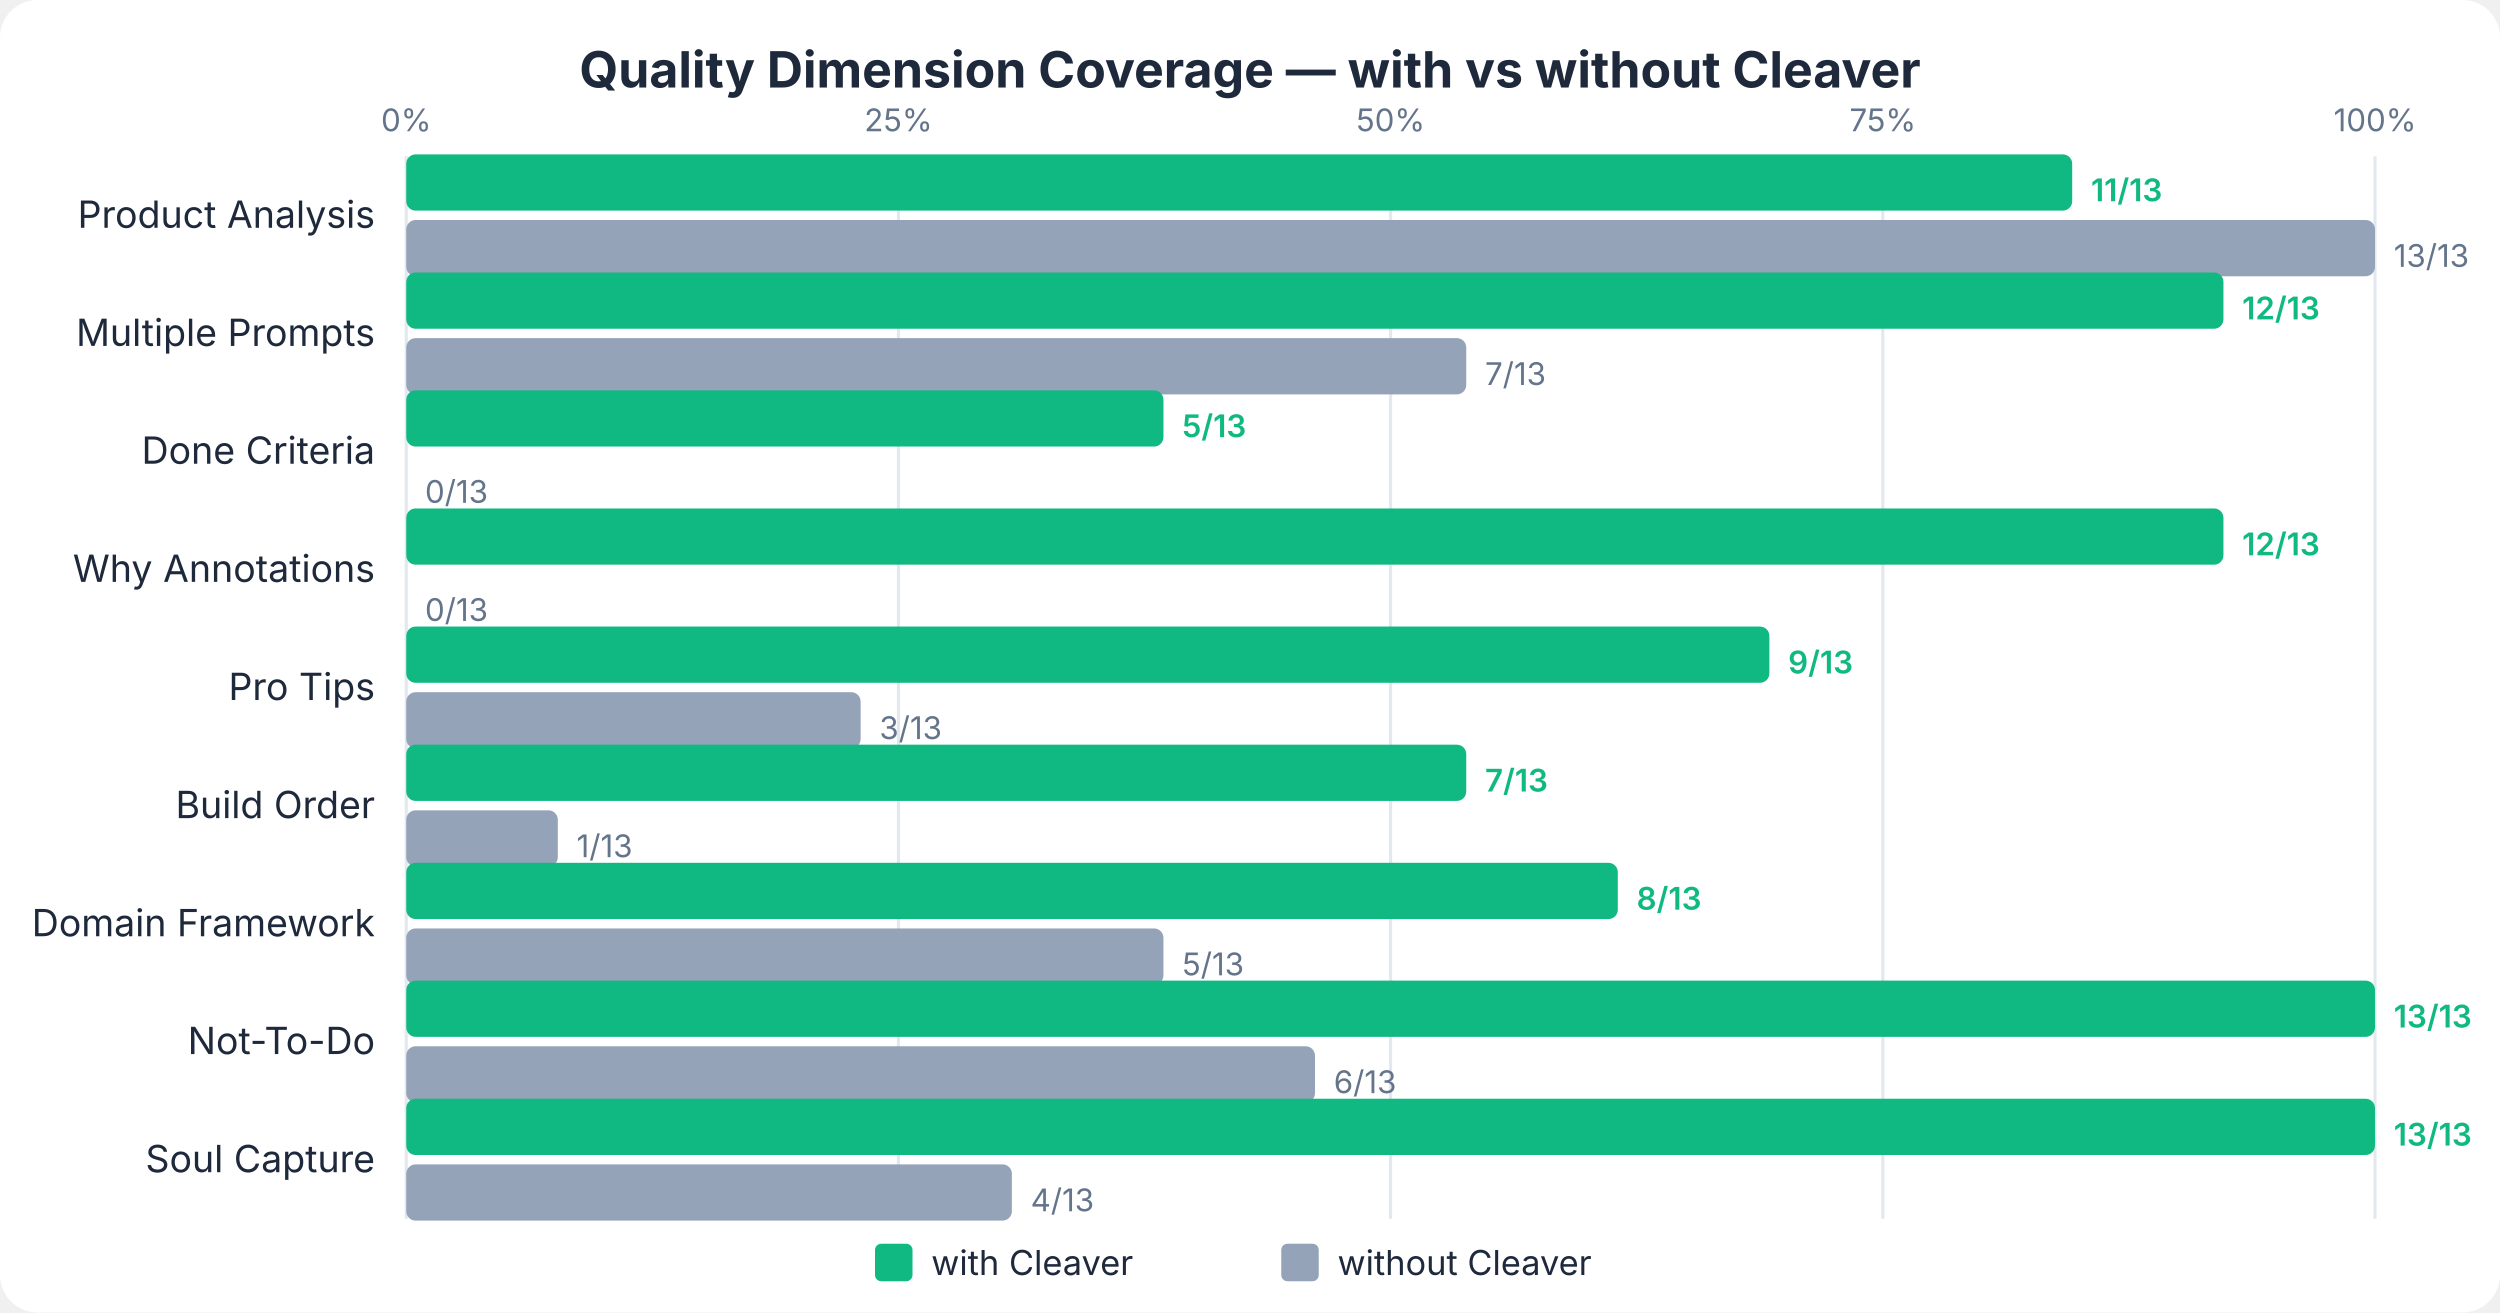
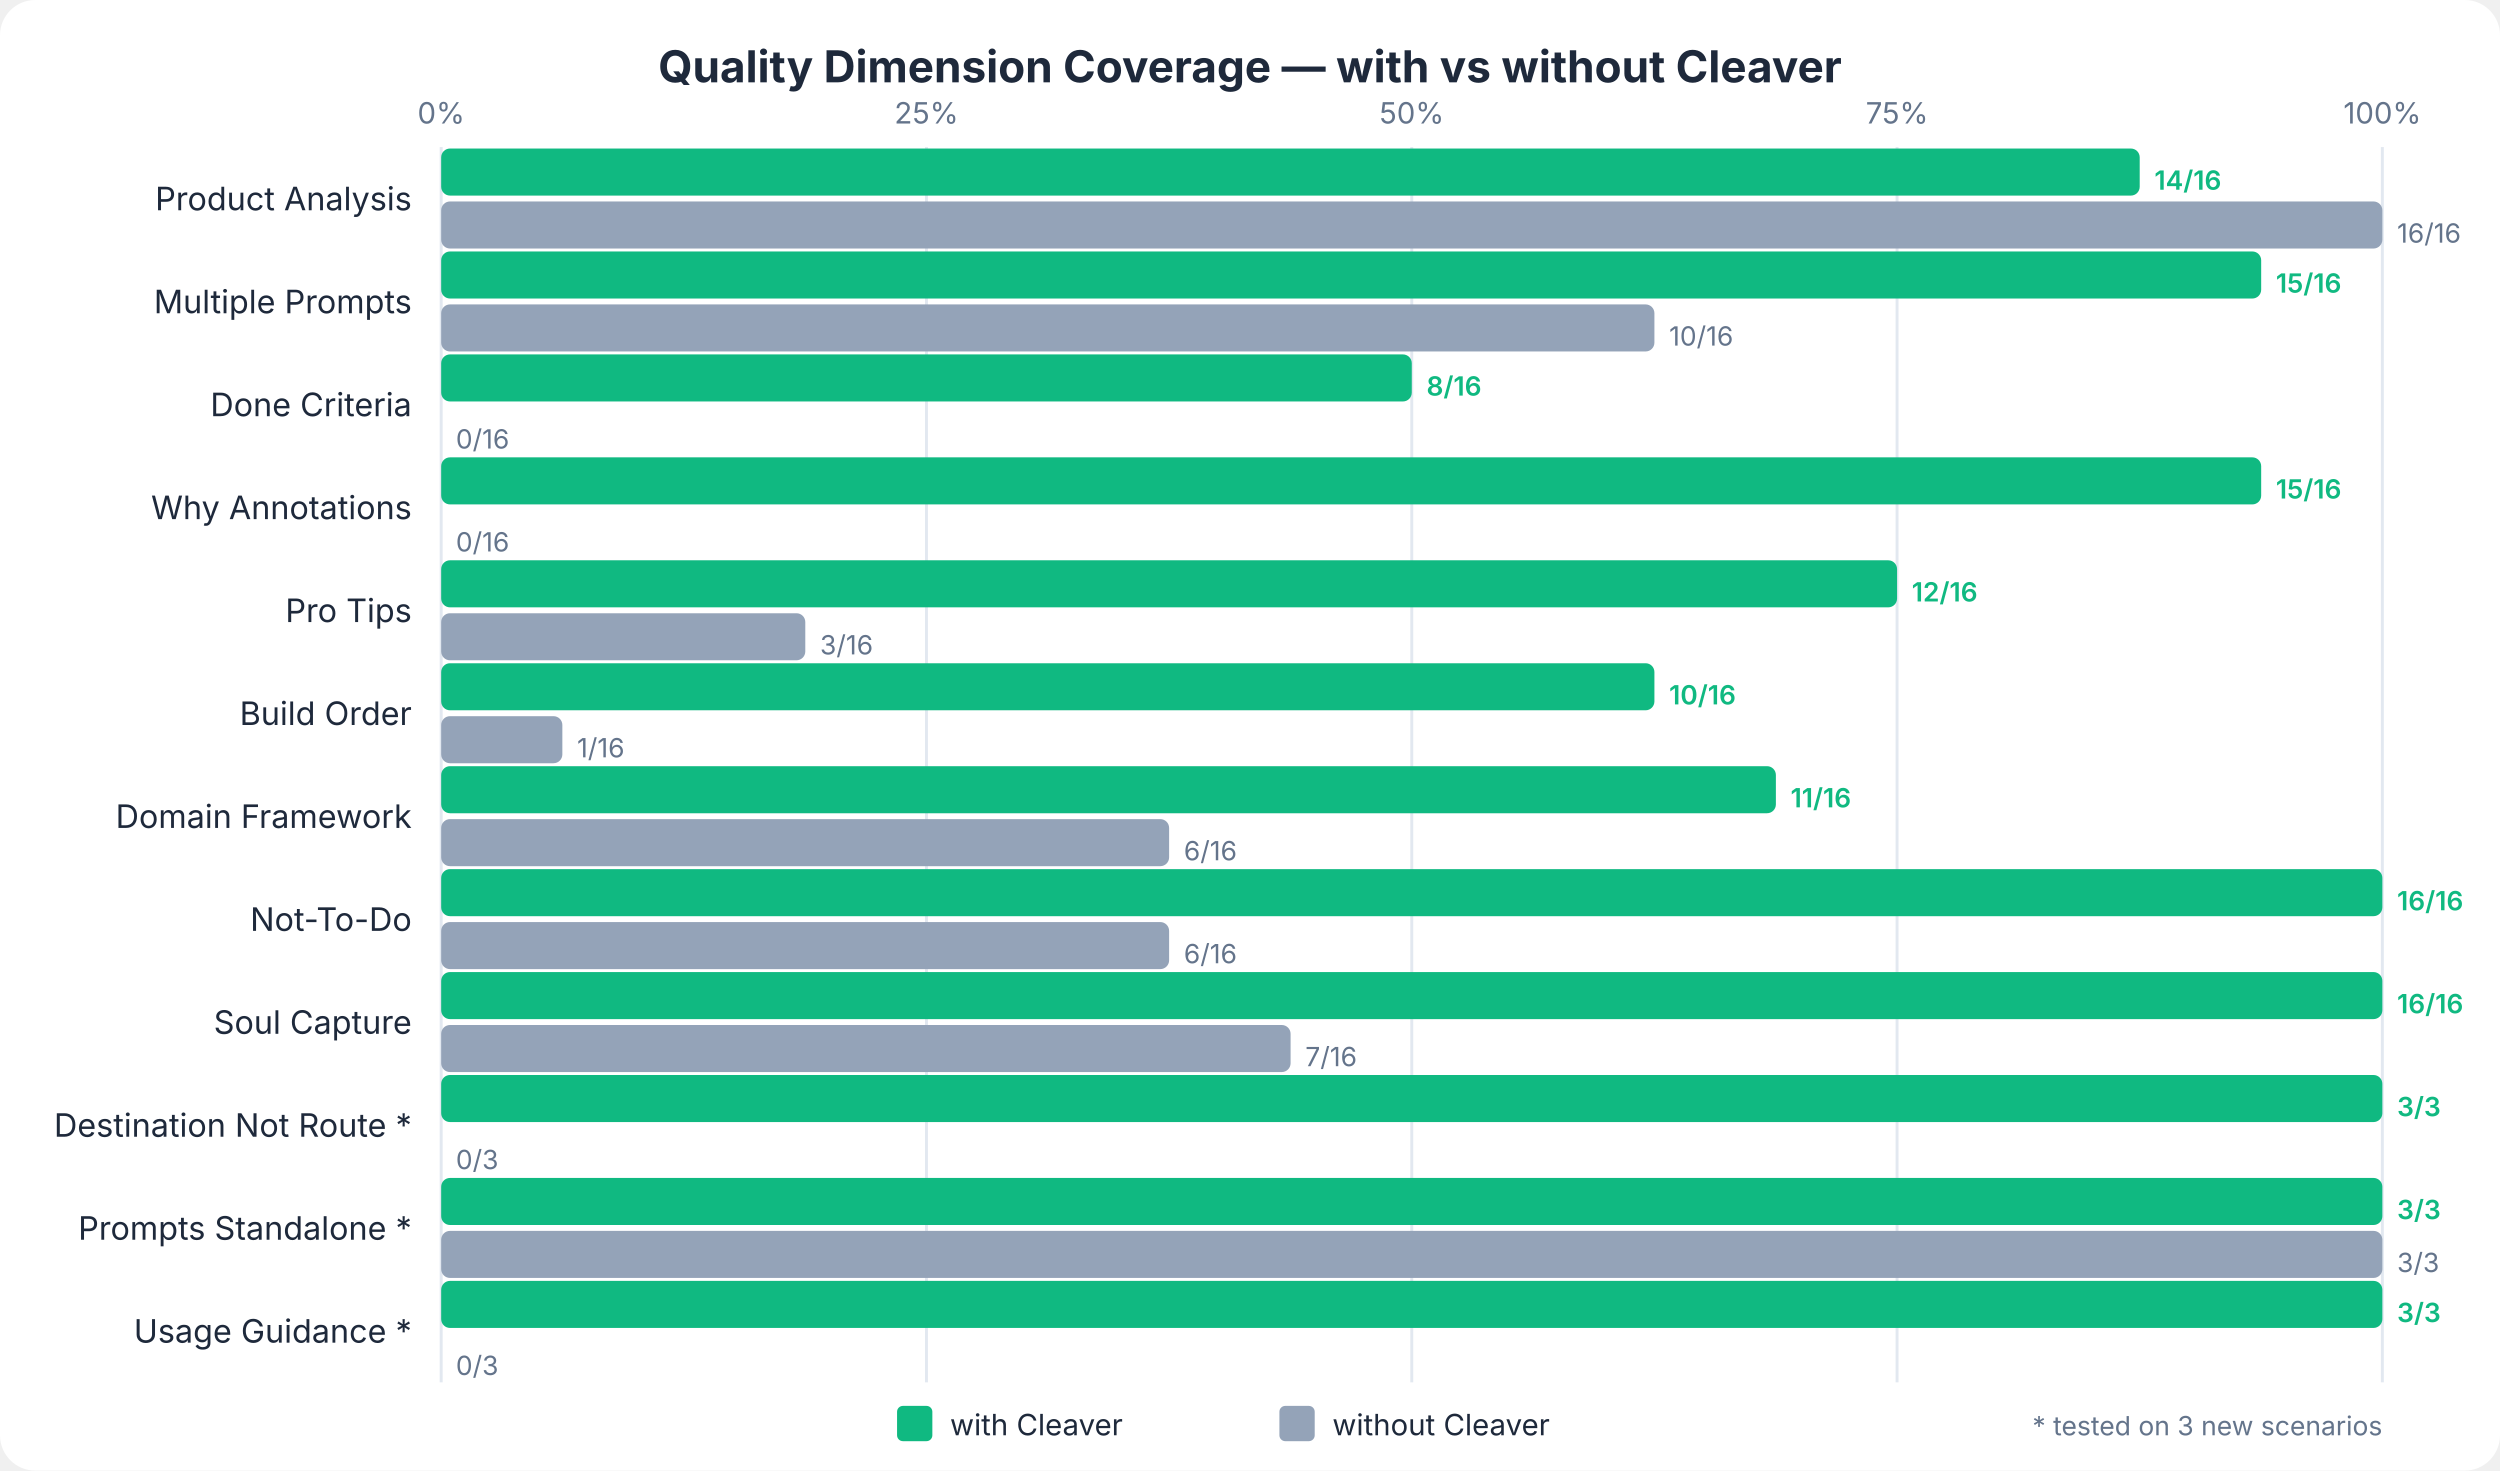
- <svg xmlns="http://www.w3.org/2000/svg" viewBox="0 0 800 420" font-family="system-ui,-apple-system,sans-serif">
-   <rect width="800" height="420" fill="#ffffff" rx="12" />
-   <text x="400.0" y="28" text-anchor="middle" font-size="16" font-weight="700" fill="#1e293b">Quality Dimension Coverage — with vs without Cleaver</text>
-   <line x1="130.0" y1="50" x2="130.0" y2="390" stroke="#e2e8f0" stroke-width="1" />
-   <text x="130.0" y="42" text-anchor="middle" font-size="10" fill="#64748b">0%</text>
-   <line x1="287.5" y1="50" x2="287.5" y2="390" stroke="#e2e8f0" stroke-width="1" />
-   <text x="287.5" y="42" text-anchor="middle" font-size="10" fill="#64748b">25%</text>
-   <line x1="445.0" y1="50" x2="445.0" y2="390" stroke="#e2e8f0" stroke-width="1" />
-   <text x="445.0" y="42" text-anchor="middle" font-size="10" fill="#64748b">50%</text>
-   <line x1="602.5" y1="50" x2="602.5" y2="390" stroke="#e2e8f0" stroke-width="1" />
-   <text x="602.5" y="42" text-anchor="middle" font-size="10" fill="#64748b">75%</text>
-   <line x1="760.0" y1="50" x2="760.0" y2="390" stroke="#e2e8f0" stroke-width="1" />
-   <text x="760.0" y="42" text-anchor="middle" font-size="10" fill="#64748b">100%</text>
-   <text x="120" y="72.9" text-anchor="end" font-size="12" fill="#1e293b">Product Analysis</text>
-   <rect x="130" y="49.4" width="533.1" height="18" fill="#10b981" rx="3" />
-   <text x="669.1" y="64.4" font-size="10" font-weight="600" fill="#10b981">11/13</text>
-   <rect x="130" y="70.4" width="630.0" height="18" fill="#94a3b8" rx="3" />
-   <text x="766.0" y="85.4" font-size="10" fill="#64748b">13/13</text>
-   <text x="120" y="110.7" text-anchor="end" font-size="12" fill="#1e293b">Multiple Prompts</text>
-   <rect x="130" y="87.2" width="581.5" height="18" fill="#10b981" rx="3" />
-   <text x="717.5" y="102.2" font-size="10" font-weight="600" fill="#10b981">12/13</text>
-   <rect x="130" y="108.2" width="339.2" height="18" fill="#94a3b8" rx="3" />
-   <text x="475.2" y="123.2" font-size="10" fill="#64748b">7/13</text>
-   <text x="120" y="148.4" text-anchor="end" font-size="12" fill="#1e293b">Done Criteria</text>
-   <rect x="130" y="124.9" width="242.3" height="18" fill="#10b981" rx="3" />
-   <text x="378.3" y="139.9" font-size="10" font-weight="600" fill="#10b981">5/13</text>
-   <rect x="130" y="145.9" width="0.0" height="18" fill="#94a3b8" rx="3" />
-   <text x="136.0" y="160.9" font-size="10" fill="#64748b">0/13</text>
-   <text x="120" y="186.2" text-anchor="end" font-size="12" fill="#1e293b">Why Annotations</text>
-   <rect x="130" y="162.7" width="581.5" height="18" fill="#10b981" rx="3" />
-   <text x="717.5" y="177.7" font-size="10" font-weight="600" fill="#10b981">12/13</text>
-   <rect x="130" y="183.7" width="0.0" height="18" fill="#94a3b8" rx="3" />
-   <text x="136.0" y="198.7" font-size="10" fill="#64748b">0/13</text>
-   <text x="120" y="224.0" text-anchor="end" font-size="12" fill="#1e293b">Pro Tips</text>
-   <rect x="130" y="200.5" width="436.2" height="18" fill="#10b981" rx="3" />
-   <text x="572.2" y="215.5" font-size="10" font-weight="600" fill="#10b981">9/13</text>
-   <rect x="130" y="221.5" width="145.4" height="18" fill="#94a3b8" rx="3" />
-   <text x="281.4" y="236.5" font-size="10" fill="#64748b">3/13</text>
-   <text x="120" y="261.8" text-anchor="end" font-size="12" fill="#1e293b">Build Order</text>
-   <rect x="130" y="238.3" width="339.2" height="18" fill="#10b981" rx="3" />
-   <text x="475.2" y="253.3" font-size="10" font-weight="600" fill="#10b981">7/13</text>
-   <rect x="130" y="259.3" width="48.5" height="18" fill="#94a3b8" rx="3" />
-   <text x="184.5" y="274.3" font-size="10" fill="#64748b">1/13</text>
-   <text x="120" y="299.6" text-anchor="end" font-size="12" fill="#1e293b">Domain Framework</text>
-   <rect x="130" y="276.1" width="387.7" height="18" fill="#10b981" rx="3" />
-   <text x="523.7" y="291.1" font-size="10" font-weight="600" fill="#10b981">8/13</text>
-   <rect x="130" y="297.1" width="242.3" height="18" fill="#94a3b8" rx="3" />
-   <text x="378.3" y="312.1" font-size="10" fill="#64748b">5/13</text>
-   <text x="120" y="337.3" text-anchor="end" font-size="12" fill="#1e293b">Not-To-Do</text>
-   <rect x="130" y="313.8" width="630.0" height="18" fill="#10b981" rx="3" />
-   <text x="766.0" y="328.8" font-size="10" font-weight="600" fill="#10b981">13/13</text>
-   <rect x="130" y="334.8" width="290.8" height="18" fill="#94a3b8" rx="3" />
-   <text x="426.8" y="349.8" font-size="10" fill="#64748b">6/13</text>
-   <text x="120" y="375.1" text-anchor="end" font-size="12" fill="#1e293b">Soul Capture</text>
-   <rect x="130" y="351.6" width="630.0" height="18" fill="#10b981" rx="3" />
-   <text x="766.0" y="366.6" font-size="10" font-weight="600" fill="#10b981">13/13</text>
-   <rect x="130" y="372.6" width="193.8" height="18" fill="#94a3b8" rx="3" />
-   <text x="329.8" y="387.6" font-size="10" fill="#64748b">4/13</text>
-   <rect x="280.0" y="398" width="12" height="12" fill="#10b981" rx="2" />
-   <text x="298.0" y="408" font-size="11" fill="#1e293b">with Cleaver</text>
-   <rect x="410.0" y="398" width="12" height="12" fill="#94a3b8" rx="2" />
-   <text x="428.0" y="408" font-size="11" fill="#1e293b">without Cleaver</text>
+ <svg xmlns="http://www.w3.org/2000/svg" viewBox="0 0 850 500" font-family="system-ui,-apple-system,sans-serif">
+   <rect width="850" height="500" fill="#ffffff" rx="12" />
+   <text x="425.0" y="28" text-anchor="middle" font-size="15" font-weight="700" fill="#1e293b">Quality Dimension Coverage — with vs without Cleaver</text>
+   <line x1="150.0" y1="50" x2="150.0" y2="470" stroke="#e2e8f0" stroke-width="1" />
+   <text x="150.0" y="42" text-anchor="middle" font-size="10" fill="#64748b">0%</text>
+   <line x1="315.0" y1="50" x2="315.0" y2="470" stroke="#e2e8f0" stroke-width="1" />
+   <text x="315.0" y="42" text-anchor="middle" font-size="10" fill="#64748b">25%</text>
+   <line x1="480.0" y1="50" x2="480.0" y2="470" stroke="#e2e8f0" stroke-width="1" />
+   <text x="480.0" y="42" text-anchor="middle" font-size="10" fill="#64748b">50%</text>
+   <line x1="645.0" y1="50" x2="645.0" y2="470" stroke="#e2e8f0" stroke-width="1" />
+   <text x="645.0" y="42" text-anchor="middle" font-size="10" fill="#64748b">75%</text>
+   <line x1="810.0" y1="50" x2="810.0" y2="470" stroke="#e2e8f0" stroke-width="1" />
+   <text x="810.0" y="42" text-anchor="middle" font-size="10" fill="#64748b">100%</text>
+   <text x="140" y="71.5" text-anchor="end" font-size="11" fill="#1e293b">Product Analysis</text>
+   <rect x="150" y="50.5" width="577.5" height="16" fill="#10b981" rx="3" />
+   <text x="732.5" y="64.5" font-size="9" font-weight="600" fill="#10b981">14/16</text>
+   <rect x="150" y="68.5" width="660.0" height="16" fill="#94a3b8" rx="3" />
+   <text x="815.0" y="82.5" font-size="9" fill="#64748b">16/16</text>
+   <text x="140" y="106.5" text-anchor="end" font-size="11" fill="#1e293b">Multiple Prompts</text>
+   <rect x="150" y="85.5" width="618.8" height="16" fill="#10b981" rx="3" />
+   <text x="773.8" y="99.5" font-size="9" font-weight="600" fill="#10b981">15/16</text>
+   <rect x="150" y="103.5" width="412.5" height="16" fill="#94a3b8" rx="3" />
+   <text x="567.5" y="117.5" font-size="9" fill="#64748b">10/16</text>
+   <text x="140" y="141.5" text-anchor="end" font-size="11" fill="#1e293b">Done Criteria</text>
+   <rect x="150" y="120.5" width="330.0" height="16" fill="#10b981" rx="3" />
+   <text x="485.0" y="134.5" font-size="9" font-weight="600" fill="#10b981">8/16</text>
+   <rect x="150" y="138.5" width="0.0" height="16" fill="#94a3b8" rx="3" />
+   <text x="155.0" y="152.5" font-size="9" fill="#64748b">0/16</text>
+   <text x="140" y="176.5" text-anchor="end" font-size="11" fill="#1e293b">Why Annotations</text>
+   <rect x="150" y="155.5" width="618.8" height="16" fill="#10b981" rx="3" />
+   <text x="773.8" y="169.5" font-size="9" font-weight="600" fill="#10b981">15/16</text>
+   <rect x="150" y="173.5" width="0.0" height="16" fill="#94a3b8" rx="3" />
+   <text x="155.0" y="187.5" font-size="9" fill="#64748b">0/16</text>
+   <text x="140" y="211.5" text-anchor="end" font-size="11" fill="#1e293b">Pro Tips</text>
+   <rect x="150" y="190.5" width="495.0" height="16" fill="#10b981" rx="3" />
+   <text x="650.0" y="204.5" font-size="9" font-weight="600" fill="#10b981">12/16</text>
+   <rect x="150" y="208.5" width="123.8" height="16" fill="#94a3b8" rx="3" />
+   <text x="278.8" y="222.5" font-size="9" fill="#64748b">3/16</text>
+   <text x="140" y="246.5" text-anchor="end" font-size="11" fill="#1e293b">Build Order</text>
+   <rect x="150" y="225.5" width="412.5" height="16" fill="#10b981" rx="3" />
+   <text x="567.5" y="239.5" font-size="9" font-weight="600" fill="#10b981">10/16</text>
+   <rect x="150" y="243.5" width="41.2" height="16" fill="#94a3b8" rx="3" />
+   <text x="196.2" y="257.5" font-size="9" fill="#64748b">1/16</text>
+   <text x="140" y="281.5" text-anchor="end" font-size="11" fill="#1e293b">Domain Framework</text>
+   <rect x="150" y="260.5" width="453.8" height="16" fill="#10b981" rx="3" />
+   <text x="608.8" y="274.5" font-size="9" font-weight="600" fill="#10b981">11/16</text>
+   <rect x="150" y="278.5" width="247.5" height="16" fill="#94a3b8" rx="3" />
+   <text x="402.5" y="292.5" font-size="9" fill="#64748b">6/16</text>
+   <text x="140" y="316.5" text-anchor="end" font-size="11" fill="#1e293b">Not-To-Do</text>
+   <rect x="150" y="295.5" width="660.0" height="16" fill="#10b981" rx="3" />
+   <text x="815.0" y="309.5" font-size="9" font-weight="600" fill="#10b981">16/16</text>
+   <rect x="150" y="313.5" width="247.5" height="16" fill="#94a3b8" rx="3" />
+   <text x="402.5" y="327.5" font-size="9" fill="#64748b">6/16</text>
+   <text x="140" y="351.5" text-anchor="end" font-size="11" fill="#1e293b">Soul Capture</text>
+   <rect x="150" y="330.5" width="660.0" height="16" fill="#10b981" rx="3" />
+   <text x="815.0" y="344.5" font-size="9" font-weight="600" fill="#10b981">16/16</text>
+   <rect x="150" y="348.5" width="288.8" height="16" fill="#94a3b8" rx="3" />
+   <text x="443.8" y="362.5" font-size="9" fill="#64748b">7/16</text>
+   <text x="140" y="386.5" text-anchor="end" font-size="11" fill="#1e293b">Destination Not Route *</text>
+   <rect x="150" y="365.5" width="660.0" height="16" fill="#10b981" rx="3" />
+   <text x="815.0" y="379.5" font-size="9" font-weight="600" fill="#10b981">3/3</text>
+   <rect x="150" y="383.5" width="0.0" height="16" fill="#94a3b8" rx="3" />
+   <text x="155.0" y="397.5" font-size="9" fill="#64748b">0/3</text>
+   <text x="140" y="421.5" text-anchor="end" font-size="11" fill="#1e293b">Prompts Standalone *</text>
+   <rect x="150" y="400.5" width="660.0" height="16" fill="#10b981" rx="3" />
+   <text x="815.0" y="414.5" font-size="9" font-weight="600" fill="#10b981">3/3</text>
+   <rect x="150" y="418.5" width="660.0" height="16" fill="#94a3b8" rx="3" />
+   <text x="815.0" y="432.5" font-size="9" fill="#64748b">3/3</text>
+   <text x="140" y="456.5" text-anchor="end" font-size="11" fill="#1e293b">Usage Guidance *</text>
+   <rect x="150" y="435.5" width="660.0" height="16" fill="#10b981" rx="3" />
+   <text x="815.0" y="449.5" font-size="9" font-weight="600" fill="#10b981">3/3</text>
+   <rect x="150" y="453.5" width="0.0" height="16" fill="#94a3b8" rx="3" />
+   <text x="155.0" y="467.5" font-size="9" fill="#64748b">0/3</text>
+   <rect x="305.0" y="478" width="12" height="12" fill="#10b981" rx="2" />
+   <text x="323.0" y="488" font-size="10" fill="#1e293b">with Cleaver</text>
+   <rect x="435.0" y="478" width="12" height="12" fill="#94a3b8" rx="2" />
+   <text x="453.0" y="488" font-size="10" fill="#1e293b">without Cleaver</text>
+   <text x="810" y="488" text-anchor="end" font-size="9" fill="#64748b">* tested on 3 new scenarios</text>
</svg>
